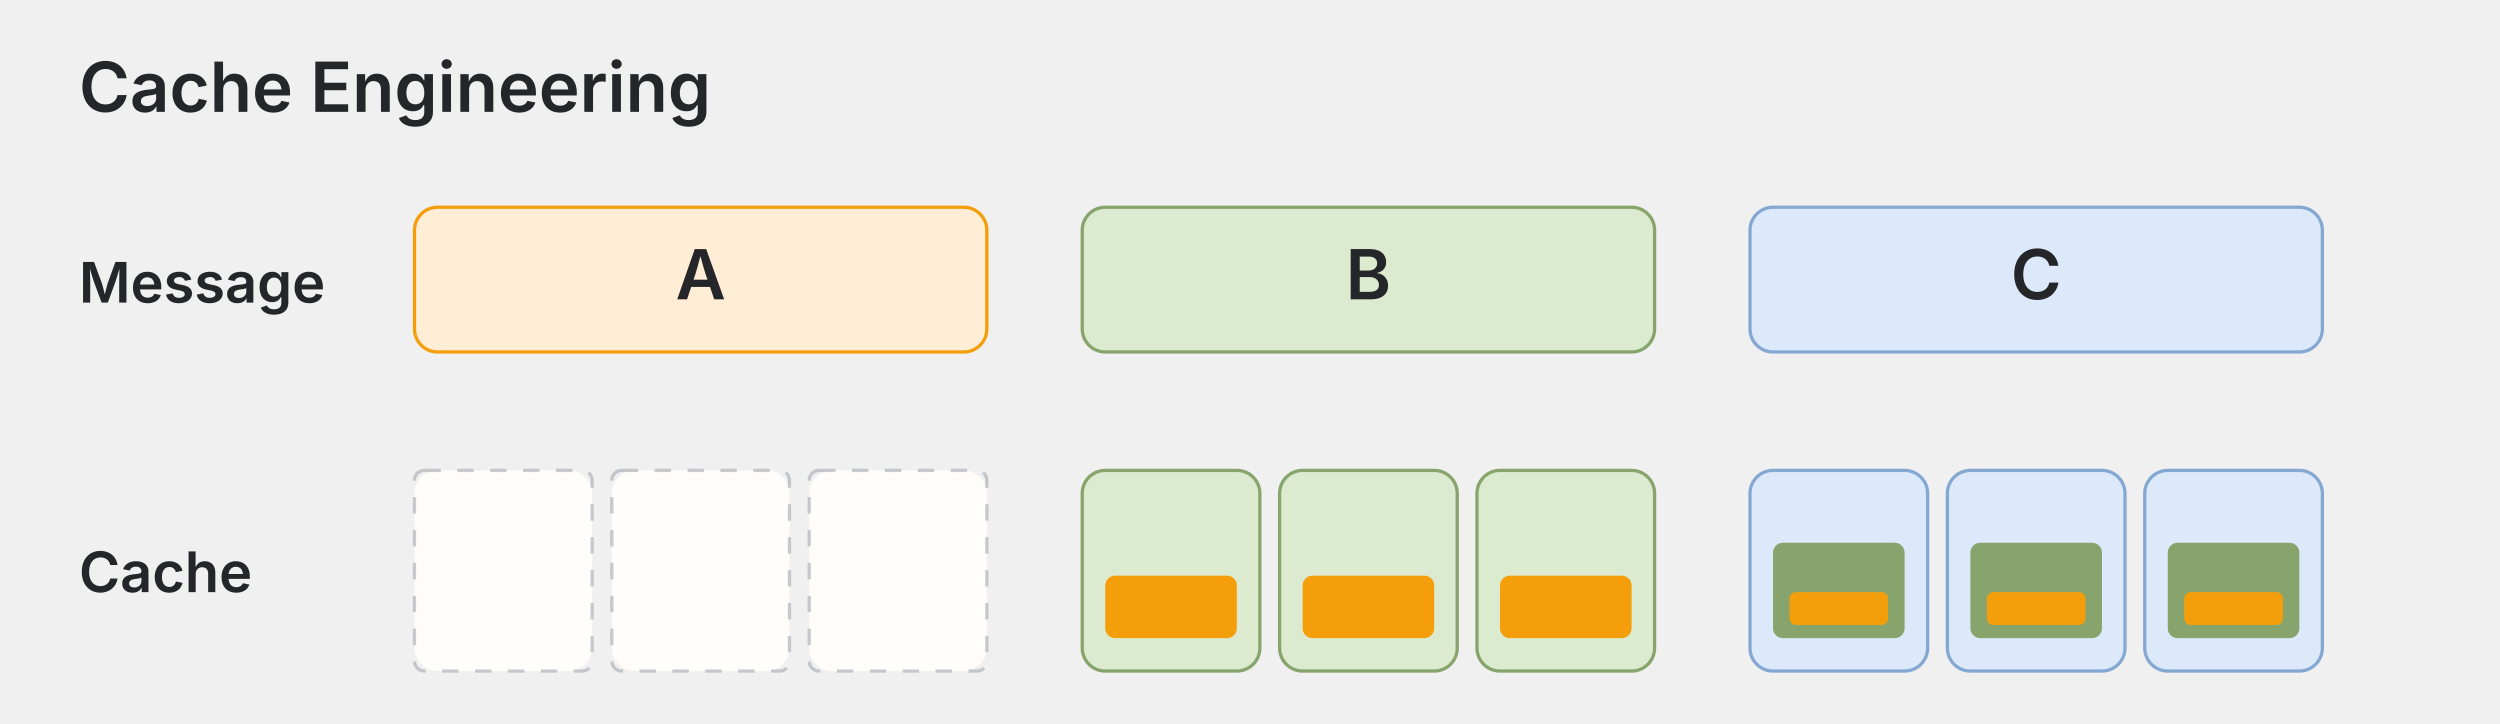
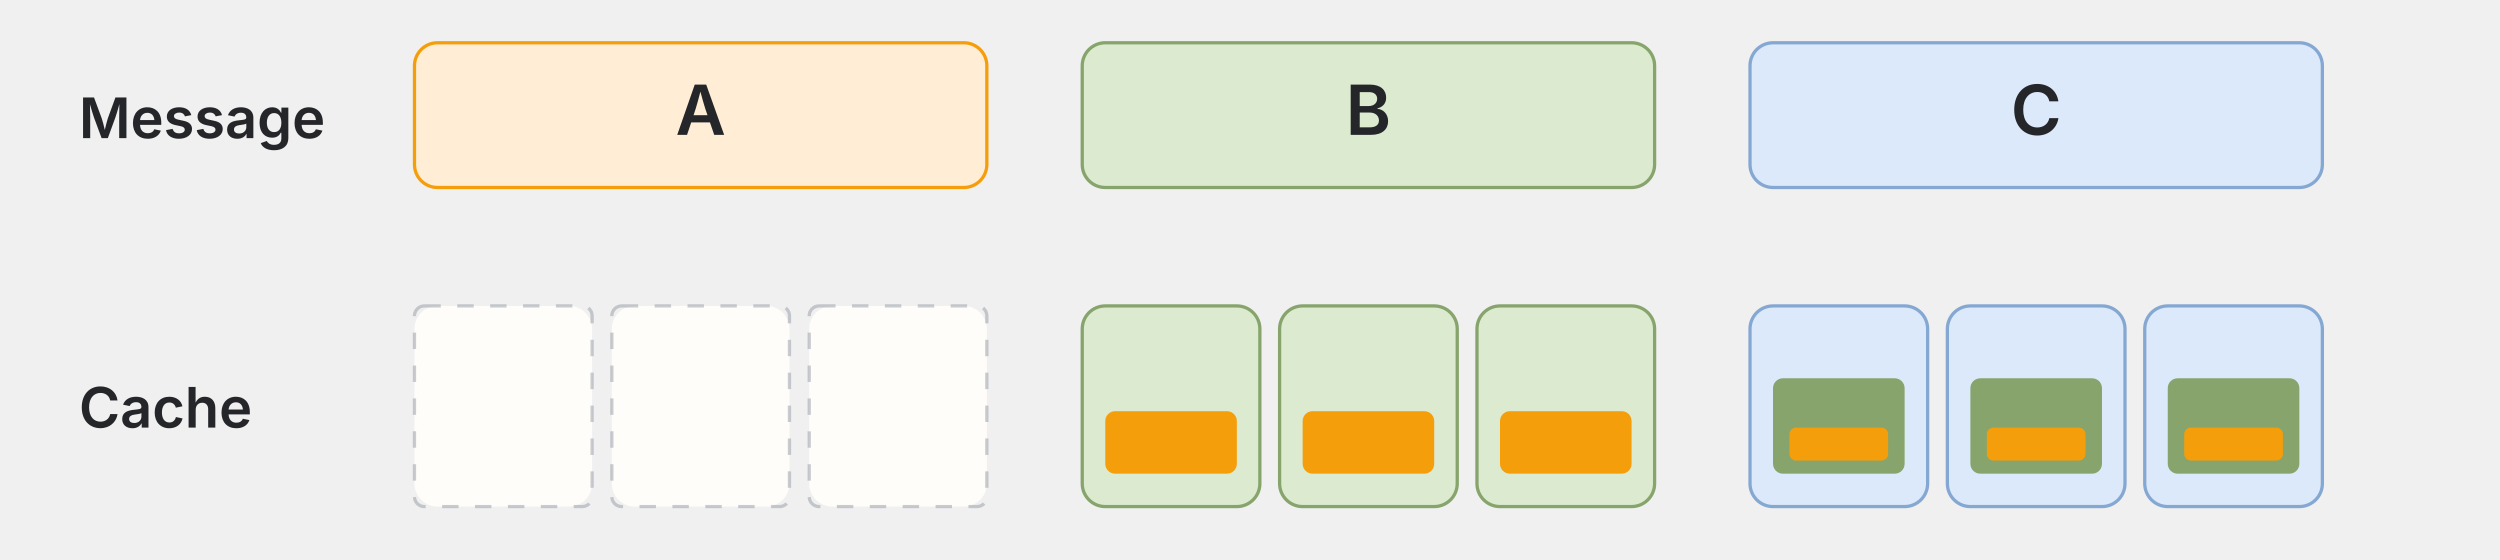
- <svg xmlns="http://www.w3.org/2000/svg" viewBox="0 0 760 220" width="760" height="220" font-family="-apple-system, BlinkMacSystemFont, Segoe UI, sans-serif">
+ <svg xmlns="http://www.w3.org/2000/svg" viewBox="0 50 760 170" width="760" height="170" font-family="-apple-system, BlinkMacSystemFont, Segoe UI, sans-serif">
  <text x="24" y="34" font-size="21" text-anchor="start" font-weight="600" fill="#25262a">Cache Engineering</text>
  <text x="24" y="92" font-size="17" text-anchor="start" font-weight="600" fill="#25262a">Message</text>
  <text x="24" y="180" font-size="17" text-anchor="start" font-weight="600" fill="#25262a">Cache</text>
  <g data-message="A" opacity="1">
-     <rect x="126" y="63" width="174" height="44" rx="7" fill="#FFEDD5" stroke="#F59E0B" />
-     <text x="213" y="91" font-size="21" text-anchor="middle" font-weight="600" fill="#25262a">A</text>
+     <g opacity="1">
+       <rect x="126" y="63" width="174" height="44" rx="7" fill="#FFEDD5" stroke="#F59E0B" />
+       <text x="213" y="91" font-size="21" text-anchor="middle" font-weight="600" fill="#25262a">A</text>
+     </g>
  </g>
  <g data-message="B" opacity="1">
-     <rect x="329" y="63" width="174" height="44" rx="7" fill="#dcebcf" stroke="#86a46b" />
-     <text x="416" y="91" font-size="21" text-anchor="middle" font-weight="600" fill="#25262a">B</text>
+     <g opacity="1">
+       <rect x="329" y="63" width="174" height="44" rx="7" fill="#dcebcf" stroke="#86a46b" />
+       <text x="416" y="91" font-size="21" text-anchor="middle" font-weight="600" fill="#25262a">B</text>
+     </g>
  </g>
  <g data-message="C" opacity="1">
-     <rect x="532" y="63" width="174" height="44" rx="7" fill="#dce9fa" stroke="#85a8d3" />
-     <text x="619" y="91" font-size="21" text-anchor="middle" font-weight="600" fill="#25262a">C</text>
+     <g opacity="1">
+       <rect x="532" y="63" width="174" height="44" rx="7" fill="#dce9fa" stroke="#85a8d3" />
+       <text x="619" y="91" font-size="21" text-anchor="middle" font-weight="600" fill="#25262a">C</text>
+     </g>
  </g>
  <g data-cache="A-old">
    <g data-entry="0" opacity="1">
      <rect x="126" y="143" width="54" height="61" rx="7" fill="#fff" stroke="none" />
      <g opacity="0.14">
        <rect x="126" y="143" width="54" height="61" rx="7" fill="#FFEDD5" stroke="none" />
      </g>
      <rect x="126" y="143" width="54" height="61" rx="3" fill="none" stroke="#9da3ab" stroke-dasharray="5 5" opacity="0.55" />
    </g>
    <g data-entry="1" opacity="1">
      <rect x="186" y="143" width="54" height="61" rx="7" fill="#fff" stroke="none" />
      <g opacity="0.14">
        <rect x="186" y="143" width="54" height="61" rx="7" fill="#FFEDD5" stroke="none" />
      </g>
      <rect x="186" y="143" width="54" height="61" rx="3" fill="none" stroke="#9da3ab" stroke-dasharray="5 5" opacity="0.55" />
    </g>
    <g data-entry="2" opacity="1">
      <rect x="246" y="143" width="54" height="61" rx="7" fill="#fff" stroke="none" />
      <g opacity="0.14">
        <rect x="246" y="143" width="54" height="61" rx="7" fill="#FFEDD5" stroke="none" />
      </g>
      <rect x="246" y="143" width="54" height="61" rx="3" fill="none" stroke="#9da3ab" stroke-dasharray="5 5" opacity="0.55" />
    </g>
  </g>
  <g data-cache="B-old">
    <g data-entry="0" opacity="1">
      <rect x="329" y="143" width="54" height="61" rx="7" fill="#fff" stroke="none" />
      <g opacity="1">
        <rect x="329" y="143" width="54" height="61" rx="7" fill="#dcebcf" stroke="#86a46b" />
        <rect x="336" y="175" width="40" height="19" rx="3" fill="#F59E0B" stroke="none" />
      </g>
    </g>
    <g data-entry="1" opacity="1">
      <rect x="389" y="143" width="54" height="61" rx="7" fill="#fff" stroke="none" />
      <g opacity="1">
        <rect x="389" y="143" width="54" height="61" rx="7" fill="#dcebcf" stroke="#86a46b" />
        <rect x="396" y="175" width="40" height="19" rx="3" fill="#F59E0B" stroke="none" />
      </g>
    </g>
    <g data-entry="2" opacity="1">
      <rect x="449" y="143" width="54" height="61" rx="7" fill="#fff" stroke="none" />
      <g opacity="1">
        <rect x="449" y="143" width="54" height="61" rx="7" fill="#dcebcf" stroke="#86a46b" />
        <rect x="456" y="175" width="40" height="19" rx="3" fill="#F59E0B" stroke="none" />
      </g>
    </g>
  </g>
  <g data-cache="C-new">
    <g data-entry="0" opacity="1">
      <rect x="532" y="143" width="54" height="61" rx="7" fill="#fff" stroke="none" />
      <g opacity="1">
        <rect x="532" y="143" width="54" height="61" rx="7" fill="#dce9fa" stroke="#85a8d3" />
        <rect x="539" y="165" width="40" height="29" rx="3" fill="#86a46b" stroke="none" />
        <rect x="544" y="180" width="30" height="10" rx="2" fill="#F59E0B" stroke="none" />
      </g>
    </g>
    <g data-entry="1" opacity="1">
      <rect x="592" y="143" width="54" height="61" rx="7" fill="#fff" stroke="none" />
      <g opacity="1">
        <rect x="592" y="143" width="54" height="61" rx="7" fill="#dce9fa" stroke="#85a8d3" />
        <rect x="599" y="165" width="40" height="29" rx="3" fill="#86a46b" stroke="none" />
        <rect x="604" y="180" width="30" height="10" rx="2" fill="#F59E0B" stroke="none" />
      </g>
    </g>
    <g data-entry="2" opacity="1">
      <rect x="652" y="143" width="54" height="61" rx="7" fill="#fff" stroke="none" />
      <g opacity="1">
        <rect x="652" y="143" width="54" height="61" rx="7" fill="#dce9fa" stroke="#85a8d3" />
        <rect x="659" y="165" width="40" height="29" rx="3" fill="#86a46b" stroke="none" />
        <rect x="664" y="180" width="30" height="10" rx="2" fill="#F59E0B" stroke="none" />
      </g>
    </g>
  </g>
</svg>
